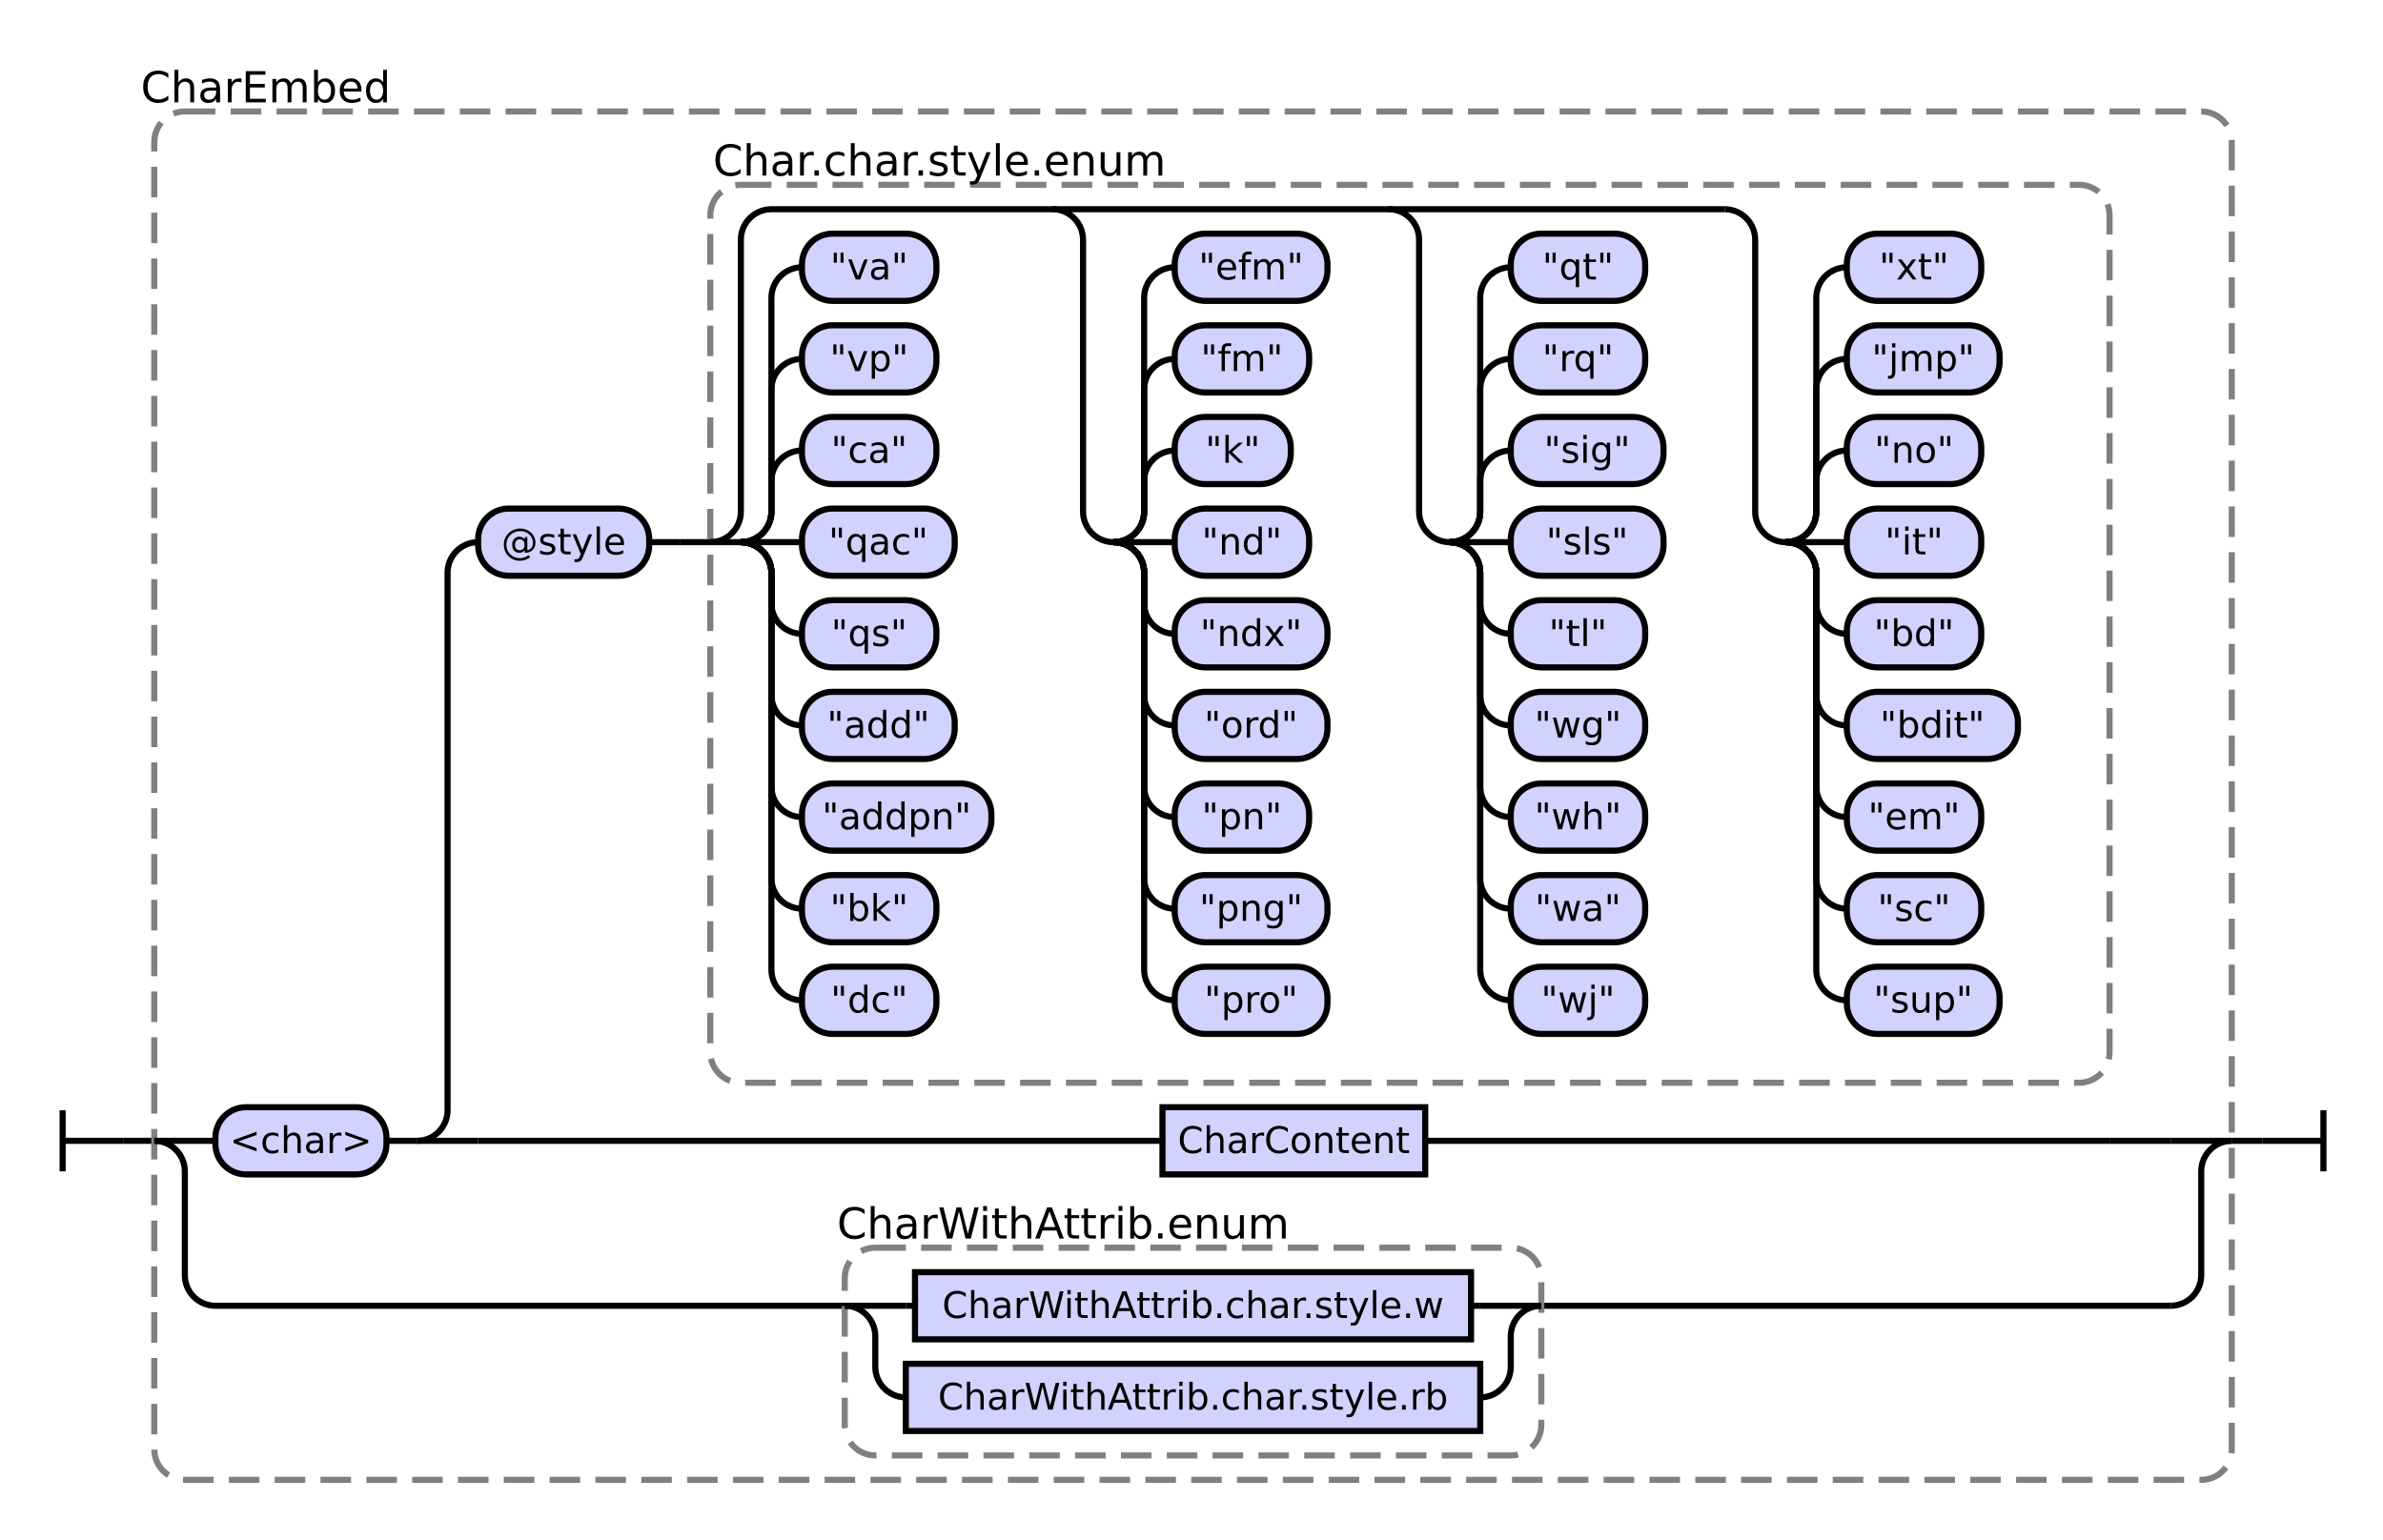
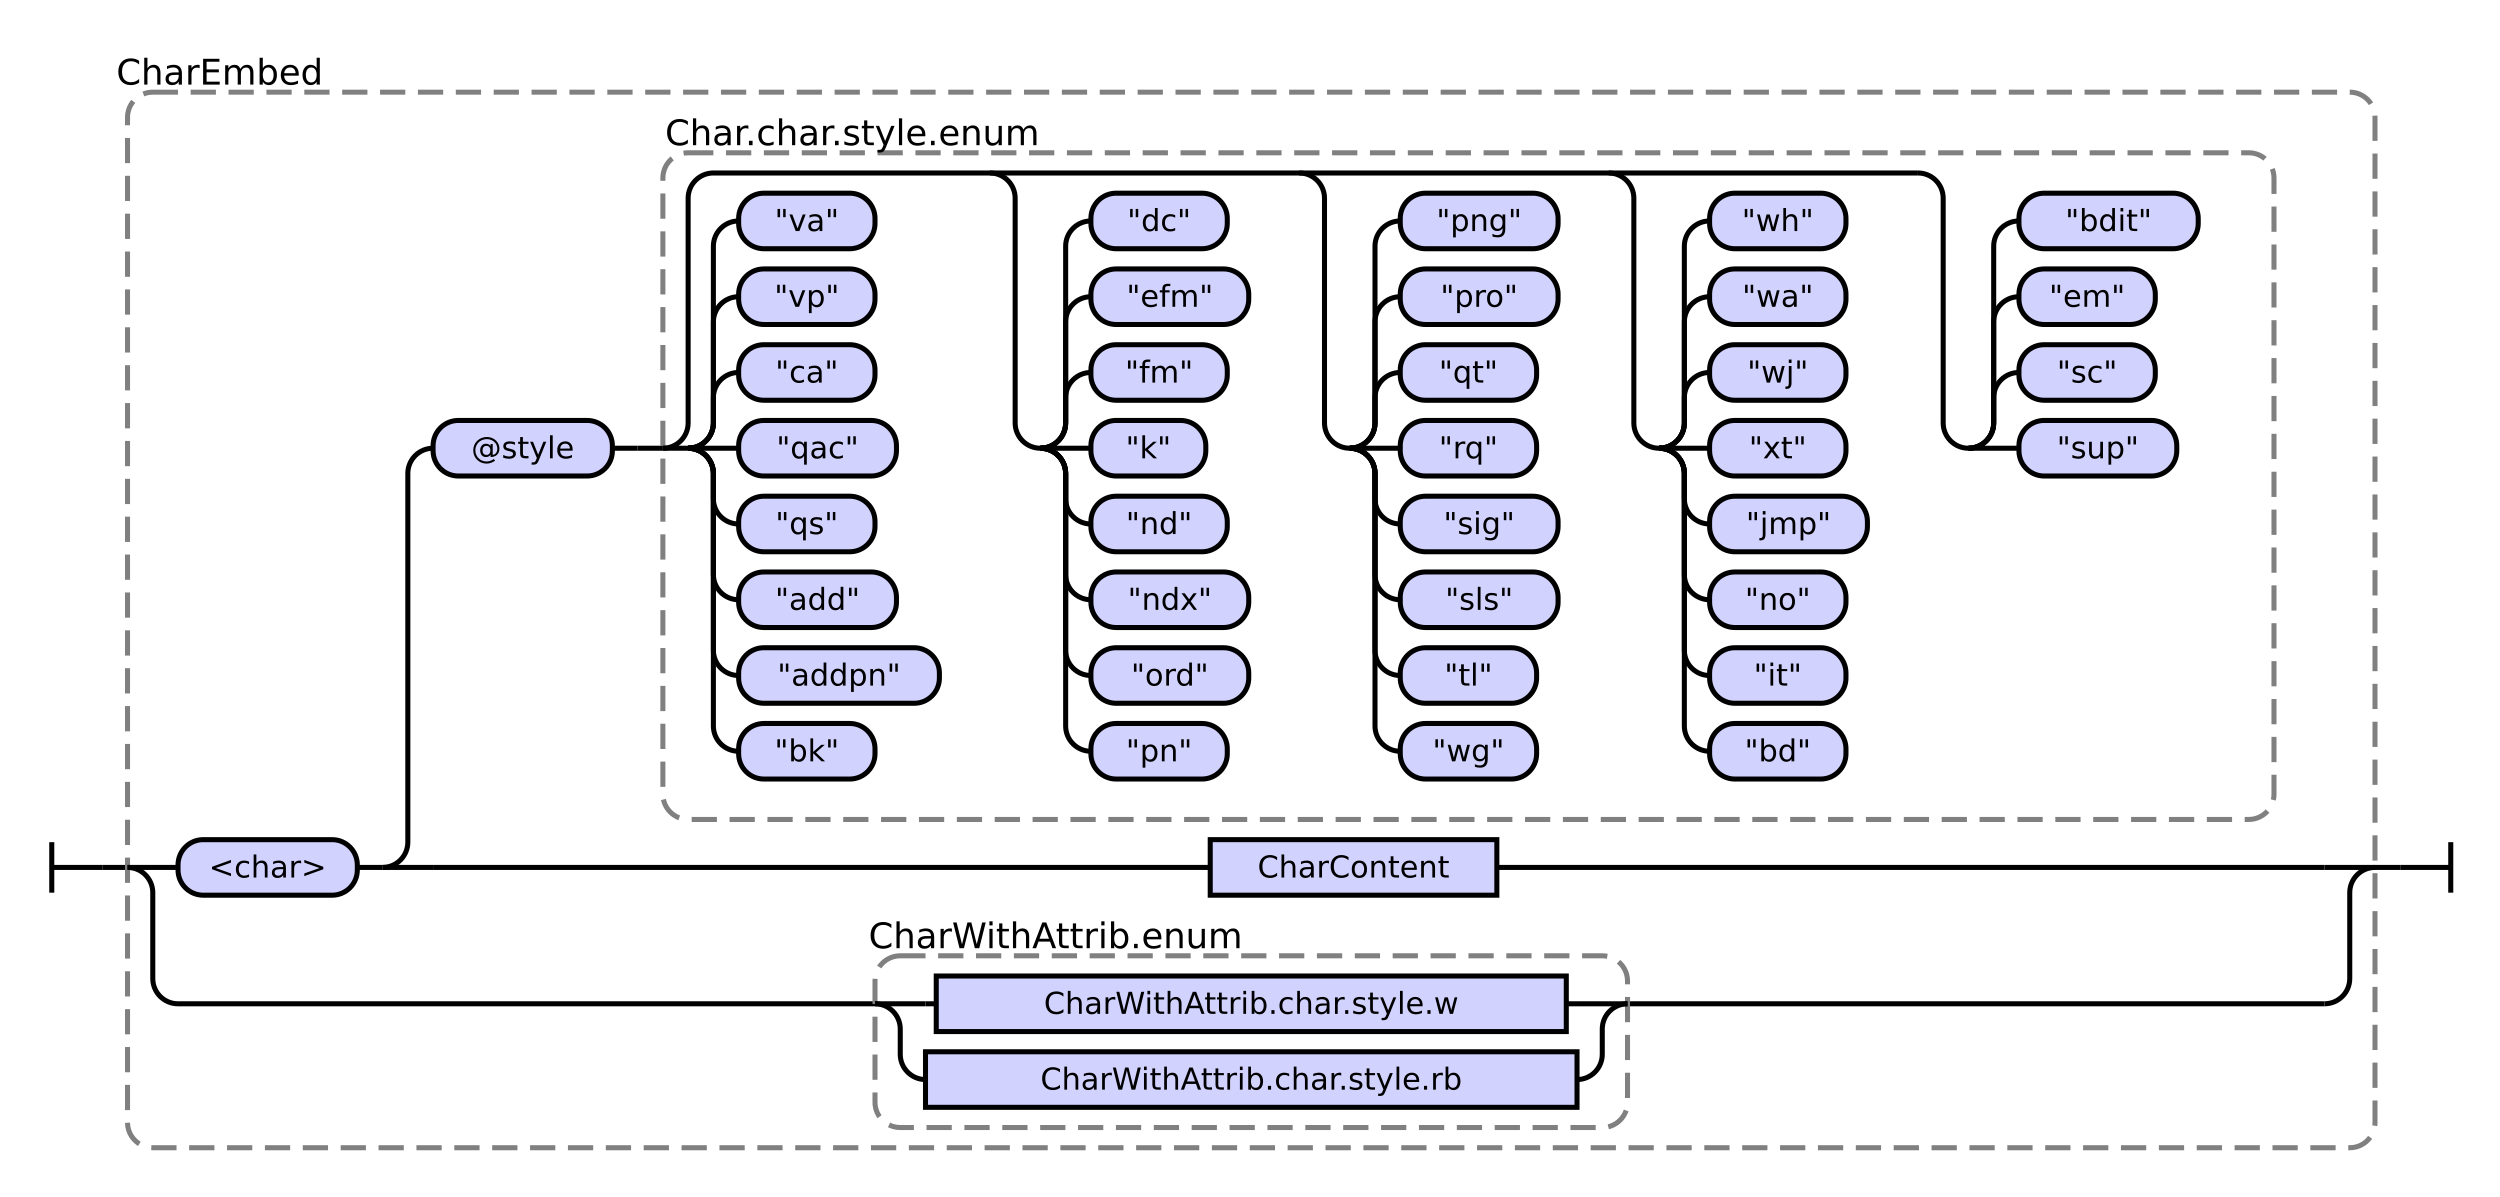
- <svg xmlns="http://www.w3.org/2000/svg" class="railroad-diagram" height="504" viewBox="0 0 780.0 504" width="780.0">
+ <svg xmlns="http://www.w3.org/2000/svg" class="railroad-diagram" height="474" viewBox="0 0 990.0 474" width="990.0">
  <g transform="translate(.5 .5)">
    <style>/*  */
    svg.railroad-diagram {
        background-color:hsl(30,20%,95%);
    }
    svg.railroad-diagram path {
        stroke-width: 2;
        stroke: black;
        fill: none;
    }
    svg.railroad-diagram text {
        font-size: 12px;
        text-anchor: middle;
        font-family: DejaVu Sans;
    }
    svg.railroad-diagram text.label {
        text-anchor:start;
    }
    svg.railroad-diagram text.comment {
        font-family: DejaVu Sans;
        font-size: 14px;
    }
    svg.railroad-diagram rect{
        stroke-width: 2;
        stroke:black;
        fill: rgb(210, 210, 255);
    }
    svg.railroad-diagram rect.group-box {
        stroke: gray;
        stroke-dasharray: 10 5;
        fill: none;
    }
    .terminal {
        font-family: DejaVu Sans;
    }

/*  */
</style>
    <g>
-       <path d="M 20 363 v 20 m 0 -10 h 20" />
+       <path d="M 20 333 v 20 m 0 -10 h 20" />
    </g>
-     <path d="M 40 373 h 10" />
+     <path d="M 40 343 h 10" />
    <g>
-       <path d="M 50 373 h 0.0" />
-       <path d="M 730.0 373 h 0.0" />
-       <rect class="group-box" height="448" rx="10" ry="10" width="680.0" x="50.0" y="36" />
+       <path d="M 50 343 h 0.0" />
+       <path d="M 940.0 343 h 0.0" />
+       <rect class="group-box" height="418" rx="10" ry="10" width="890.0" x="50.0" y="36" />
      <g>
-         <path d="M 50.0 373 h 0.0" />
-         <path d="M 730.0 373 h 0.0" />
-         <path d="M 50.0 373 h 20" />
+         <path d="M 50.0 343 h 0.0" />
+         <path d="M 940.0 343 h 0.0" />
+         <path d="M 50.0 343 h 20" />
        <g>
-           <path d="M 70.0 373 h 0.0" />
-           <path d="M 710.0 373 h 0.0" />
+           <path d="M 70.0 343 h 0.0" />
+           <path d="M 920.0 343 h 0.0" />
          <g class="terminal ">
-             <path d="M 70.0 373 h 0.0" />
-             <path d="M 126.0 373 h 0.0" />
-             <rect height="22" rx="10" ry="10" width="56.0" x="70.0" y="362" />
-             <text x="98.0" y="377">&lt;char&gt;</text>
+             <path d="M 70.0 343 h 0.0" />
+             <path d="M 141.0 343 h 0.0" />
+             <rect height="22" rx="10" ry="10" width="71.0" x="70.0" y="332" />
+             <text x="105.5" y="347">&lt;char&gt;</text>
          </g>
-           <path d="M 126.0 373 h 10" />
+           <path d="M 141.0 343 h 10" />
          <g>
-             <path d="M 136.0 373 h 0.0" />
-             <path d="M 710.0 373 h 0.0" />
-             <path d="M 136.0 373 a 10 10 0 0 0 10 -10 v -176 a 10 10 0 0 1 10 -10" />
+             <path d="M 151.0 343 h 0.0" />
+             <path d="M 920.0 343 h 0.0" />
+             <path d="M 151.0 343 a 10 10 0 0 0 10 -10 v -146 a 10 10 0 0 1 10 -10" />
            <g>
-               <path d="M 156.0 177 h 0.0" />
-               <path d="M 690.0 177 h 0.0" />
+               <path d="M 171.0 177 h 0.0" />
+               <path d="M 900.0 177 h 0.0" />
              <g class="terminal ">
-                 <path d="M 156.0 177 h 0.0" />
-                 <path d="M 212.0 177 h 0.0" />
-                 <rect height="22" rx="10" ry="10" width="56.0" x="156.0" y="166" />
-                 <text x="184.0" y="181">@style</text>
+                 <path d="M 171.0 177 h 0.0" />
+                 <path d="M 242.0 177 h 0.0" />
+                 <rect height="22" rx="10" ry="10" width="71.0" x="171.0" y="166" />
+                 <text x="206.5" y="181">@style</text>
              </g>
-               <path d="M 212.0 177 h 10" />
-               <path d="M 222.0 177 h 10" />
+               <path d="M 242.0 177 h 10" />
+               <path d="M 252.0 177 h 10" />
              <g>
-                 <path d="M 232.0 177 h 0.0" />
-                 <path d="M 690.0 177 h 0.0" />
-                 <rect class="group-box" height="294" rx="10" ry="10" width="458.0" x="232.0" y="60" />
+                 <path d="M 262.0 177 h 0.0" />
+                 <path d="M 900.0 177 h 0.0" />
+                 <rect class="group-box" height="264" rx="10" ry="10" width="638.0" x="262.0" y="60" />
                <g>
-                   <path d="M 232.0 177 h 0.0" />
-                   <path d="M 690.0 177 h 0.0" />
-                   <path d="M 232.0 177 a 10 10 0 0 0 10 -10 v -89 a 10 10 0 0 1 10 -10 h 312.0" />
-                   <path d="M 232.0 177 h 10" />
+                   <path d="M 262.0 177 h 0.0" />
+                   <path d="M 900.0 177 h 0.0" />
+                   <path d="M 262.0 177 a 10 10 0 0 0 10 -10 v -89 a 10 10 0 0 1 10 -10 h 477.0" />
+                   <path d="M 262.0 177 h 10" />
                  <g>
-                     <path d="M 242.0 177 h 0.0" />
-                     <path d="M 344.0 177 h 0.0" />
-                     <path d="M 242.0 177 a 10 10 0 0 0 10 -10 v -10 a 10 10 0 0 1 10 -10" />
-                     <g class="terminal ">
-                       <path d="M 262.0 147 h 0.0" />
-                       <path d="M 306.0 147 h 0.0" />
-                       <rect height="22" rx="10" ry="10" width="44.0" x="262.0" y="136" />
-                       <text x="284.0" y="151">"ca"</text>
-                     </g>
-                     <path d="M 242.0 177 a 10 10 0 0 0 10 -10 v -40 a 10 10 0 0 1 10 -10" />
-                     <g class="terminal ">
-                       <path d="M 262.0 117 h 0.0" />
-                       <path d="M 306.0 117 h 0.0" />
-                       <rect height="22" rx="10" ry="10" width="44.0" x="262.0" y="106" />
-                       <text x="284.0" y="121">"vp"</text>
-                     </g>
-                     <path d="M 242.0 177 a 10 10 0 0 0 10 -10 v -70 a 10 10 0 0 1 10 -10" />
-                     <g class="terminal ">
-                       <path d="M 262.0 87 h 0.0" />
-                       <path d="M 306.0 87 h 0.0" />
-                       <rect height="22" rx="10" ry="10" width="44.0" x="262.0" y="76" />
-                       <text x="284.0" y="91">"va"</text>
-                     </g>
-                     <path d="M 242.0 177 h 20" />
-                     <g class="terminal ">
-                       <path d="M 262.0 177 h 0.0" />
-                       <path d="M 312.0 177 h 0.0" />
-                       <rect height="22" rx="10" ry="10" width="50.0" x="262.0" y="166" />
-                       <text x="287.0" y="181">"qac"</text>
-                     </g>
-                     <path d="M 242.0 177 a 10 10 0 0 1 10 10 v 10 a 10 10 0 0 0 10 10" />
-                     <g class="terminal ">
-                       <path d="M 262.0 207 h 0.0" />
-                       <path d="M 306.0 207 h 0.0" />
-                       <rect height="22" rx="10" ry="10" width="44.0" x="262.0" y="196" />
-                       <text x="284.0" y="211">"qs"</text>
-                     </g>
-                     <path d="M 242.0 177 a 10 10 0 0 1 10 10 v 40 a 10 10 0 0 0 10 10" />
-                     <g class="terminal ">
-                       <path d="M 262.0 237 h 0.0" />
-                       <path d="M 312.0 237 h 0.0" />
-                       <rect height="22" rx="10" ry="10" width="50.0" x="262.0" y="226" />
-                       <text x="287.0" y="241">"add"</text>
-                     </g>
-                     <path d="M 242.0 177 a 10 10 0 0 1 10 10 v 70 a 10 10 0 0 0 10 10" />
-                     <g class="terminal ">
-                       <path d="M 262.0 267 h 0.0" />
-                       <path d="M 324.0 267 h 0.0" />
-                       <rect height="22" rx="10" ry="10" width="62.0" x="262.0" y="256" />
-                       <text x="293.0" y="271">"addpn"</text>
-                     </g>
-                     <path d="M 242.0 177 a 10 10 0 0 1 10 10 v 100 a 10 10 0 0 0 10 10" />
-                     <g class="terminal ">
-                       <path d="M 262.0 297 h 0.0" />
-                       <path d="M 306.0 297 h 0.0" />
-                       <rect height="22" rx="10" ry="10" width="44.0" x="262.0" y="286" />
-                       <text x="284.0" y="301">"bk"</text>
-                     </g>
-                     <path d="M 242.0 177 a 10 10 0 0 1 10 10 v 130 a 10 10 0 0 0 10 10" />
-                     <g class="terminal ">
-                       <path d="M 262.0 327 h 0.0" />
-                       <path d="M 306.0 327 h 0.0" />
-                       <rect height="22" rx="10" ry="10" width="44.0" x="262.0" y="316" />
-                       <text x="284.0" y="331">"dc"</text>
+                     <path d="M 272.0 177 h 0.0" />
+                     <path d="M 272.0 177 a 10 10 0 0 0 10 -10 v -10 a 10 10 0 0 1 10 -10" />
+                     <g class="terminal ">
+                       <path d="M 292.0 147 h 0.0" />
+                       <path d="M 346.0 147 h 0.0" />
+                       <rect height="22" rx="10" ry="10" width="54.0" x="292.0" y="136" />
+                       <text x="319.0" y="151">"ca"</text>
+                     </g>
+                     <path d="M 272.0 177 a 10 10 0 0 0 10 -10 v -40 a 10 10 0 0 1 10 -10" />
+                     <g class="terminal ">
+                       <path d="M 292.0 117 h 0.0" />
+                       <path d="M 346.0 117 h 0.0" />
+                       <rect height="22" rx="10" ry="10" width="54.0" x="292.0" y="106" />
+                       <text x="319.0" y="121">"vp"</text>
+                     </g>
+                     <path d="M 272.0 177 a 10 10 0 0 0 10 -10 v -70 a 10 10 0 0 1 10 -10" />
+                     <g class="terminal ">
+                       <path d="M 292.0 87 h 0.0" />
+                       <path d="M 346.0 87 h 0.0" />
+                       <rect height="22" rx="10" ry="10" width="54.0" x="292.0" y="76" />
+                       <text x="319.0" y="91">"va"</text>
+                     </g>
+                     <path d="M 272.0 177 h 20" />
+                     <g class="terminal ">
+                       <path d="M 292.0 177 h 0.0" />
+                       <path d="M 354.5 177 h 0.0" />
+                       <rect height="22" rx="10" ry="10" width="62.5" x="292.0" y="166" />
+                       <text x="323.25" y="181">"qac"</text>
+                     </g>
+                     <path d="M 272.0 177 a 10 10 0 0 1 10 10 v 10 a 10 10 0 0 0 10 10" />
+                     <g class="terminal ">
+                       <path d="M 292.0 207 h 0.0" />
+                       <path d="M 346.0 207 h 0.0" />
+                       <rect height="22" rx="10" ry="10" width="54.0" x="292.0" y="196" />
+                       <text x="319.0" y="211">"qs"</text>
+                     </g>
+                     <path d="M 272.0 177 a 10 10 0 0 1 10 10 v 40 a 10 10 0 0 0 10 10" />
+                     <g class="terminal ">
+                       <path d="M 292.0 237 h 0.0" />
+                       <path d="M 354.5 237 h 0.0" />
+                       <rect height="22" rx="10" ry="10" width="62.5" x="292.0" y="226" />
+                       <text x="323.25" y="241">"add"</text>
+                     </g>
+                     <path d="M 272.0 177 a 10 10 0 0 1 10 10 v 70 a 10 10 0 0 0 10 10" />
+                     <g class="terminal ">
+                       <path d="M 292.0 267 h 0.0" />
+                       <path d="M 371.5 267 h 0.0" />
+                       <rect height="22" rx="10" ry="10" width="79.5" x="292.0" y="256" />
+                       <text x="331.75" y="271">"addpn"</text>
+                     </g>
+                     <path d="M 272.0 177 a 10 10 0 0 1 10 10 v 100 a 10 10 0 0 0 10 10" />
+                     <g class="terminal ">
+                       <path d="M 292.0 297 h 0.0" />
+                       <path d="M 346.0 297 h 0.0" />
+                       <rect height="22" rx="10" ry="10" width="54.0" x="292.0" y="286" />
+                       <text x="319.0" y="301">"bk"</text>
                    </g>
                  </g>
-                   <path d="M 344.0 68 a 10 10 0 0 1 10 10 v 89 a 10 10 0 0 0 10 10" />
+                   <path d="M 391.5 68 a 10 10 0 0 1 10 10 v 89 a 10 10 0 0 0 10 10" />
                  <g>
-                     <path d="M 364.0 177 h 0.0" />
-                     <path d="M 454.0 177 h 0.0" />
-                     <path d="M 364.0 177 a 10 10 0 0 0 10 -10 v -10 a 10 10 0 0 1 10 -10" />
-                     <g class="terminal ">
-                       <path d="M 384.0 147 h 0.0" />
-                       <path d="M 422.0 147 h 0.0" />
-                       <rect height="22" rx="10" ry="10" width="38.0" x="384.0" y="136" />
-                       <text x="403.0" y="151">"k"</text>
-                     </g>
-                     <path d="M 364.0 177 a 10 10 0 0 0 10 -10 v -40 a 10 10 0 0 1 10 -10" />
-                     <g class="terminal ">
-                       <path d="M 384.0 117 h 0.0" />
-                       <path d="M 428.0 117 h 0.0" />
-                       <rect height="22" rx="10" ry="10" width="44.0" x="384.0" y="106" />
-                       <text x="406.0" y="121">"fm"</text>
-                     </g>
-                     <path d="M 364.0 177 a 10 10 0 0 0 10 -10 v -70 a 10 10 0 0 1 10 -10" />
-                     <g class="terminal ">
-                       <path d="M 384.0 87 h 0.0" />
-                       <path d="M 434.0 87 h 0.0" />
-                       <rect height="22" rx="10" ry="10" width="50.0" x="384.0" y="76" />
-                       <text x="409.0" y="91">"efm"</text>
-                     </g>
-                     <path d="M 364.0 177 h 20" />
-                     <g class="terminal ">
-                       <path d="M 384.0 177 h 0.0" />
-                       <path d="M 428.0 177 h 0.0" />
-                       <rect height="22" rx="10" ry="10" width="44.0" x="384.0" y="166" />
-                       <text x="406.0" y="181">"nd"</text>
-                     </g>
-                     <path d="M 364.0 177 a 10 10 0 0 1 10 10 v 10 a 10 10 0 0 0 10 10" />
-                     <g class="terminal ">
-                       <path d="M 384.0 207 h 0.0" />
-                       <path d="M 434.0 207 h 0.0" />
-                       <rect height="22" rx="10" ry="10" width="50.0" x="384.0" y="196" />
-                       <text x="409.0" y="211">"ndx"</text>
-                     </g>
-                     <path d="M 364.0 177 a 10 10 0 0 1 10 10 v 40 a 10 10 0 0 0 10 10" />
-                     <g class="terminal ">
-                       <path d="M 384.0 237 h 0.0" />
-                       <path d="M 434.0 237 h 0.0" />
-                       <rect height="22" rx="10" ry="10" width="50.0" x="384.0" y="226" />
-                       <text x="409.0" y="241">"ord"</text>
-                     </g>
-                     <path d="M 364.0 177 a 10 10 0 0 1 10 10 v 70 a 10 10 0 0 0 10 10" />
-                     <g class="terminal ">
-                       <path d="M 384.0 267 h 0.0" />
-                       <path d="M 428.0 267 h 0.0" />
-                       <rect height="22" rx="10" ry="10" width="44.0" x="384.0" y="256" />
-                       <text x="406.0" y="271">"pn"</text>
-                     </g>
-                     <path d="M 364.0 177 a 10 10 0 0 1 10 10 v 100 a 10 10 0 0 0 10 10" />
-                     <g class="terminal ">
-                       <path d="M 384.0 297 h 0.0" />
-                       <path d="M 434.0 297 h 0.0" />
-                       <rect height="22" rx="10" ry="10" width="50.0" x="384.0" y="286" />
-                       <text x="409.0" y="301">"png"</text>
-                     </g>
-                     <path d="M 364.0 177 a 10 10 0 0 1 10 10 v 130 a 10 10 0 0 0 10 10" />
-                     <g class="terminal ">
-                       <path d="M 384.0 327 h 0.0" />
-                       <path d="M 434.0 327 h 0.0" />
-                       <rect height="22" rx="10" ry="10" width="50.0" x="384.0" y="316" />
-                       <text x="409.0" y="331">"pro"</text>
+                     <path d="M 411.5 177 h 0.0" />
+                     <path d="M 411.5 177 a 10 10 0 0 0 10 -10 v -10 a 10 10 0 0 1 10 -10" />
+                     <g class="terminal ">
+                       <path d="M 431.5 147 h 0.0" />
+                       <path d="M 485.5 147 h 0.0" />
+                       <rect height="22" rx="10" ry="10" width="54.0" x="431.5" y="136" />
+                       <text x="458.5" y="151">"fm"</text>
+                     </g>
+                     <path d="M 411.5 177 a 10 10 0 0 0 10 -10 v -40 a 10 10 0 0 1 10 -10" />
+                     <g class="terminal ">
+                       <path d="M 431.5 117 h 0.0" />
+                       <path d="M 494.0 117 h 0.0" />
+                       <rect height="22" rx="10" ry="10" width="62.5" x="431.5" y="106" />
+                       <text x="462.75" y="121">"efm"</text>
+                     </g>
+                     <path d="M 411.5 177 a 10 10 0 0 0 10 -10 v -70 a 10 10 0 0 1 10 -10" />
+                     <g class="terminal ">
+                       <path d="M 431.5 87 h 0.0" />
+                       <path d="M 485.5 87 h 0.0" />
+                       <rect height="22" rx="10" ry="10" width="54.0" x="431.5" y="76" />
+                       <text x="458.5" y="91">"dc"</text>
+                     </g>
+                     <path d="M 411.5 177 h 20" />
+                     <g class="terminal ">
+                       <path d="M 431.5 177 h 0.0" />
+                       <path d="M 477.0 177 h 0.0" />
+                       <rect height="22" rx="10" ry="10" width="45.5" x="431.5" y="166" />
+                       <text x="454.25" y="181">"k"</text>
+                     </g>
+                     <path d="M 411.5 177 a 10 10 0 0 1 10 10 v 10 a 10 10 0 0 0 10 10" />
+                     <g class="terminal ">
+                       <path d="M 431.5 207 h 0.0" />
+                       <path d="M 485.5 207 h 0.0" />
+                       <rect height="22" rx="10" ry="10" width="54.0" x="431.5" y="196" />
+                       <text x="458.5" y="211">"nd"</text>
+                     </g>
+                     <path d="M 411.5 177 a 10 10 0 0 1 10 10 v 40 a 10 10 0 0 0 10 10" />
+                     <g class="terminal ">
+                       <path d="M 431.5 237 h 0.0" />
+                       <path d="M 494.0 237 h 0.0" />
+                       <rect height="22" rx="10" ry="10" width="62.5" x="431.5" y="226" />
+                       <text x="462.75" y="241">"ndx"</text>
+                     </g>
+                     <path d="M 411.5 177 a 10 10 0 0 1 10 10 v 70 a 10 10 0 0 0 10 10" />
+                     <g class="terminal ">
+                       <path d="M 431.5 267 h 0.0" />
+                       <path d="M 494.0 267 h 0.0" />
+                       <rect height="22" rx="10" ry="10" width="62.5" x="431.5" y="256" />
+                       <text x="462.75" y="271">"ord"</text>
+                     </g>
+                     <path d="M 411.5 177 a 10 10 0 0 1 10 10 v 100 a 10 10 0 0 0 10 10" />
+                     <g class="terminal ">
+                       <path d="M 431.5 297 h 0.0" />
+                       <path d="M 485.5 297 h 0.0" />
+                       <rect height="22" rx="10" ry="10" width="54.0" x="431.5" y="286" />
+                       <text x="458.5" y="301">"pn"</text>
                    </g>
                  </g>
-                   <path d="M 454.0 68 a 10 10 0 0 1 10 10 v 89 a 10 10 0 0 0 10 10" />
+                   <path d="M 514.0 68 a 10 10 0 0 1 10 10 v 89 a 10 10 0 0 0 10 10" />
                  <g>
-                     <path d="M 474.0 177 h 0.0" />
-                     <path d="M 564.0 177 h 0.0" />
-                     <path d="M 474.0 177 a 10 10 0 0 0 10 -10 v -10 a 10 10 0 0 1 10 -10" />
-                     <g class="terminal ">
-                       <path d="M 494.0 147 h 0.0" />
-                       <path d="M 544.0 147 h 0.0" />
-                       <rect height="22" rx="10" ry="10" width="50.0" x="494.0" y="136" />
-                       <text x="519.0" y="151">"sig"</text>
-                     </g>
-                     <path d="M 474.0 177 a 10 10 0 0 0 10 -10 v -40 a 10 10 0 0 1 10 -10" />
-                     <g class="terminal ">
-                       <path d="M 494.0 117 h 0.0" />
-                       <path d="M 538.0 117 h 0.0" />
-                       <rect height="22" rx="10" ry="10" width="44.0" x="494.0" y="106" />
-                       <text x="516.0" y="121">"rq"</text>
-                     </g>
-                     <path d="M 474.0 177 a 10 10 0 0 0 10 -10 v -70 a 10 10 0 0 1 10 -10" />
-                     <g class="terminal ">
-                       <path d="M 494.0 87 h 0.0" />
-                       <path d="M 538.0 87 h 0.0" />
-                       <rect height="22" rx="10" ry="10" width="44.0" x="494.0" y="76" />
-                       <text x="516.0" y="91">"qt"</text>
-                     </g>
-                     <path d="M 474.0 177 h 20" />
-                     <g class="terminal ">
-                       <path d="M 494.0 177 h 0.0" />
-                       <path d="M 544.0 177 h 0.0" />
-                       <rect height="22" rx="10" ry="10" width="50.0" x="494.0" y="166" />
-                       <text x="519.0" y="181">"sls"</text>
-                     </g>
-                     <path d="M 474.0 177 a 10 10 0 0 1 10 10 v 10 a 10 10 0 0 0 10 10" />
-                     <g class="terminal ">
-                       <path d="M 494.0 207 h 0.0" />
-                       <path d="M 538.0 207 h 0.0" />
-                       <rect height="22" rx="10" ry="10" width="44.0" x="494.0" y="196" />
-                       <text x="516.0" y="211">"tl"</text>
-                     </g>
-                     <path d="M 474.0 177 a 10 10 0 0 1 10 10 v 40 a 10 10 0 0 0 10 10" />
-                     <g class="terminal ">
-                       <path d="M 494.0 237 h 0.0" />
-                       <path d="M 538.0 237 h 0.0" />
-                       <rect height="22" rx="10" ry="10" width="44.0" x="494.0" y="226" />
-                       <text x="516.0" y="241">"wg"</text>
-                     </g>
-                     <path d="M 474.0 177 a 10 10 0 0 1 10 10 v 70 a 10 10 0 0 0 10 10" />
-                     <g class="terminal ">
-                       <path d="M 494.0 267 h 0.0" />
-                       <path d="M 538.0 267 h 0.0" />
-                       <rect height="22" rx="10" ry="10" width="44.0" x="494.0" y="256" />
-                       <text x="516.0" y="271">"wh"</text>
-                     </g>
-                     <path d="M 474.0 177 a 10 10 0 0 1 10 10 v 100 a 10 10 0 0 0 10 10" />
-                     <g class="terminal ">
-                       <path d="M 494.0 297 h 0.0" />
-                       <path d="M 538.0 297 h 0.0" />
-                       <rect height="22" rx="10" ry="10" width="44.0" x="494.0" y="286" />
-                       <text x="516.0" y="301">"wa"</text>
-                     </g>
-                     <path d="M 474.0 177 a 10 10 0 0 1 10 10 v 130 a 10 10 0 0 0 10 10" />
-                     <g class="terminal ">
-                       <path d="M 494.0 327 h 0.0" />
-                       <path d="M 538.0 327 h 0.0" />
-                       <rect height="22" rx="10" ry="10" width="44.0" x="494.0" y="316" />
-                       <text x="516.0" y="331">"wj"</text>
+                     <path d="M 534.0 177 h 0.0" />
+                     <path d="M 534.0 177 a 10 10 0 0 0 10 -10 v -10 a 10 10 0 0 1 10 -10" />
+                     <g class="terminal ">
+                       <path d="M 554.0 147 h 0.0" />
+                       <path d="M 608.0 147 h 0.0" />
+                       <rect height="22" rx="10" ry="10" width="54.0" x="554.0" y="136" />
+                       <text x="581.0" y="151">"qt"</text>
+                     </g>
+                     <path d="M 534.0 177 a 10 10 0 0 0 10 -10 v -40 a 10 10 0 0 1 10 -10" />
+                     <g class="terminal ">
+                       <path d="M 554.0 117 h 0.0" />
+                       <path d="M 616.5 117 h 0.0" />
+                       <rect height="22" rx="10" ry="10" width="62.5" x="554.0" y="106" />
+                       <text x="585.25" y="121">"pro"</text>
+                     </g>
+                     <path d="M 534.0 177 a 10 10 0 0 0 10 -10 v -70 a 10 10 0 0 1 10 -10" />
+                     <g class="terminal ">
+                       <path d="M 554.0 87 h 0.0" />
+                       <path d="M 616.5 87 h 0.0" />
+                       <rect height="22" rx="10" ry="10" width="62.5" x="554.0" y="76" />
+                       <text x="585.25" y="91">"png"</text>
+                     </g>
+                     <path d="M 534.0 177 h 20" />
+                     <g class="terminal ">
+                       <path d="M 554.0 177 h 0.0" />
+                       <path d="M 608.0 177 h 0.0" />
+                       <rect height="22" rx="10" ry="10" width="54.0" x="554.0" y="166" />
+                       <text x="581.0" y="181">"rq"</text>
+                     </g>
+                     <path d="M 534.0 177 a 10 10 0 0 1 10 10 v 10 a 10 10 0 0 0 10 10" />
+                     <g class="terminal ">
+                       <path d="M 554.0 207 h 0.0" />
+                       <path d="M 616.5 207 h 0.0" />
+                       <rect height="22" rx="10" ry="10" width="62.5" x="554.0" y="196" />
+                       <text x="585.25" y="211">"sig"</text>
+                     </g>
+                     <path d="M 534.0 177 a 10 10 0 0 1 10 10 v 40 a 10 10 0 0 0 10 10" />
+                     <g class="terminal ">
+                       <path d="M 554.0 237 h 0.0" />
+                       <path d="M 616.5 237 h 0.0" />
+                       <rect height="22" rx="10" ry="10" width="62.5" x="554.0" y="226" />
+                       <text x="585.25" y="241">"sls"</text>
+                     </g>
+                     <path d="M 534.0 177 a 10 10 0 0 1 10 10 v 70 a 10 10 0 0 0 10 10" />
+                     <g class="terminal ">
+                       <path d="M 554.0 267 h 0.0" />
+                       <path d="M 608.0 267 h 0.0" />
+                       <rect height="22" rx="10" ry="10" width="54.0" x="554.0" y="256" />
+                       <text x="581.0" y="271">"tl"</text>
+                     </g>
+                     <path d="M 534.0 177 a 10 10 0 0 1 10 10 v 100 a 10 10 0 0 0 10 10" />
+                     <g class="terminal ">
+                       <path d="M 554.0 297 h 0.0" />
+                       <path d="M 608.0 297 h 0.0" />
+                       <rect height="22" rx="10" ry="10" width="54.0" x="554.0" y="286" />
+                       <text x="581.0" y="301">"wg"</text>
                    </g>
                  </g>
-                   <path d="M 564.0 68 a 10 10 0 0 1 10 10 v 89 a 10 10 0 0 0 10 10" />
+                   <path d="M 636.5 68 a 10 10 0 0 1 10 10 v 89 a 10 10 0 0 0 10 10" />
                  <g>
-                     <path d="M 584.0 177 h 0.0" />
-                     <path d="M 680.0 177 h 0.0" />
-                     <path d="M 584.0 177 a 10 10 0 0 0 10 -10 v -10 a 10 10 0 0 1 10 -10" />
-                     <g class="terminal ">
-                       <path d="M 604.0 147 h 0.0" />
-                       <path d="M 648.0 147 h 0.0" />
-                       <rect height="22" rx="10" ry="10" width="44.0" x="604.0" y="136" />
-                       <text x="626.0" y="151">"no"</text>
-                     </g>
-                     <path d="M 584.0 177 a 10 10 0 0 0 10 -10 v -40 a 10 10 0 0 1 10 -10" />
-                     <g class="terminal ">
-                       <path d="M 604.0 117 h 0.0" />
-                       <path d="M 654.0 117 h 0.0" />
-                       <rect height="22" rx="10" ry="10" width="50.0" x="604.0" y="106" />
-                       <text x="629.0" y="121">"jmp"</text>
-                     </g>
-                     <path d="M 584.0 177 a 10 10 0 0 0 10 -10 v -70 a 10 10 0 0 1 10 -10" />
-                     <g class="terminal ">
-                       <path d="M 604.0 87 h 0.0" />
-                       <path d="M 648.0 87 h 0.0" />
-                       <rect height="22" rx="10" ry="10" width="44.0" x="604.0" y="76" />
-                       <text x="626.0" y="91">"xt"</text>
-                     </g>
-                     <path d="M 584.0 177 h 20" />
-                     <g class="terminal ">
-                       <path d="M 604.0 177 h 0.0" />
-                       <path d="M 648.0 177 h 0.0" />
-                       <rect height="22" rx="10" ry="10" width="44.0" x="604.0" y="166" />
-                       <text x="626.0" y="181">"it"</text>
-                     </g>
-                     <path d="M 584.0 177 a 10 10 0 0 1 10 10 v 10 a 10 10 0 0 0 10 10" />
-                     <g class="terminal ">
-                       <path d="M 604.0 207 h 0.0" />
-                       <path d="M 648.0 207 h 0.0" />
-                       <rect height="22" rx="10" ry="10" width="44.0" x="604.0" y="196" />
-                       <text x="626.0" y="211">"bd"</text>
-                     </g>
-                     <path d="M 584.0 177 a 10 10 0 0 1 10 10 v 40 a 10 10 0 0 0 10 10" />
-                     <g class="terminal ">
-                       <path d="M 604.0 237 h 0.0" />
-                       <path d="M 660.0 237 h 0.0" />
-                       <rect height="22" rx="10" ry="10" width="56.0" x="604.0" y="226" />
-                       <text x="632.0" y="241">"bdit"</text>
-                     </g>
-                     <path d="M 584.0 177 a 10 10 0 0 1 10 10 v 70 a 10 10 0 0 0 10 10" />
-                     <g class="terminal ">
-                       <path d="M 604.0 267 h 0.0" />
-                       <path d="M 648.0 267 h 0.0" />
-                       <rect height="22" rx="10" ry="10" width="44.0" x="604.0" y="256" />
-                       <text x="626.0" y="271">"em"</text>
-                     </g>
-                     <path d="M 584.0 177 a 10 10 0 0 1 10 10 v 100 a 10 10 0 0 0 10 10" />
-                     <g class="terminal ">
-                       <path d="M 604.0 297 h 0.0" />
-                       <path d="M 648.0 297 h 0.0" />
-                       <rect height="22" rx="10" ry="10" width="44.0" x="604.0" y="286" />
-                       <text x="626.0" y="301">"sc"</text>
-                     </g>
-                     <path d="M 584.0 177 a 10 10 0 0 1 10 10 v 130 a 10 10 0 0 0 10 10" />
-                     <g class="terminal ">
-                       <path d="M 604.0 327 h 0.0" />
-                       <path d="M 654.0 327 h 0.0" />
-                       <rect height="22" rx="10" ry="10" width="50.0" x="604.0" y="316" />
-                       <text x="629.0" y="331">"sup"</text>
+                     <path d="M 656.5 177 h 0.0" />
+                     <path d="M 656.5 177 a 10 10 0 0 0 10 -10 v -10 a 10 10 0 0 1 10 -10" />
+                     <g class="terminal ">
+                       <path d="M 676.5 147 h 0.0" />
+                       <path d="M 730.5 147 h 0.0" />
+                       <rect height="22" rx="10" ry="10" width="54.0" x="676.5" y="136" />
+                       <text x="703.5" y="151">"wj"</text>
+                     </g>
+                     <path d="M 656.5 177 a 10 10 0 0 0 10 -10 v -40 a 10 10 0 0 1 10 -10" />
+                     <g class="terminal ">
+                       <path d="M 676.5 117 h 0.0" />
+                       <path d="M 730.5 117 h 0.0" />
+                       <rect height="22" rx="10" ry="10" width="54.0" x="676.5" y="106" />
+                       <text x="703.5" y="121">"wa"</text>
+                     </g>
+                     <path d="M 656.5 177 a 10 10 0 0 0 10 -10 v -70 a 10 10 0 0 1 10 -10" />
+                     <g class="terminal ">
+                       <path d="M 676.5 87 h 0.0" />
+                       <path d="M 730.5 87 h 0.0" />
+                       <rect height="22" rx="10" ry="10" width="54.0" x="676.5" y="76" />
+                       <text x="703.5" y="91">"wh"</text>
+                     </g>
+                     <path d="M 656.5 177 h 20" />
+                     <g class="terminal ">
+                       <path d="M 676.5 177 h 0.0" />
+                       <path d="M 730.5 177 h 0.0" />
+                       <rect height="22" rx="10" ry="10" width="54.0" x="676.5" y="166" />
+                       <text x="703.5" y="181">"xt"</text>
+                     </g>
+                     <path d="M 656.5 177 a 10 10 0 0 1 10 10 v 10 a 10 10 0 0 0 10 10" />
+                     <g class="terminal ">
+                       <path d="M 676.5 207 h 0.0" />
+                       <path d="M 739.0 207 h 0.0" />
+                       <rect height="22" rx="10" ry="10" width="62.5" x="676.5" y="196" />
+                       <text x="707.75" y="211">"jmp"</text>
+                     </g>
+                     <path d="M 656.5 177 a 10 10 0 0 1 10 10 v 40 a 10 10 0 0 0 10 10" />
+                     <g class="terminal ">
+                       <path d="M 676.5 237 h 0.0" />
+                       <path d="M 730.5 237 h 0.0" />
+                       <rect height="22" rx="10" ry="10" width="54.0" x="676.5" y="226" />
+                       <text x="703.5" y="241">"no"</text>
+                     </g>
+                     <path d="M 656.5 177 a 10 10 0 0 1 10 10 v 70 a 10 10 0 0 0 10 10" />
+                     <g class="terminal ">
+                       <path d="M 676.5 267 h 0.0" />
+                       <path d="M 730.5 267 h 0.0" />
+                       <rect height="22" rx="10" ry="10" width="54.0" x="676.5" y="256" />
+                       <text x="703.5" y="271">"it"</text>
+                     </g>
+                     <path d="M 656.5 177 a 10 10 0 0 1 10 10 v 100 a 10 10 0 0 0 10 10" />
+                     <g class="terminal ">
+                       <path d="M 676.5 297 h 0.0" />
+                       <path d="M 730.5 297 h 0.0" />
+                       <rect height="22" rx="10" ry="10" width="54.0" x="676.5" y="286" />
+                       <text x="703.5" y="301">"bd"</text>
+                     </g>
+                   </g>
+                   <path d="M 759.0 68 a 10 10 0 0 1 10 10 v 89 a 10 10 0 0 0 10 10" />
+                   <g>
+                     <path d="M 779.0 177 h 0.0" />
+                     <path d="M 779.0 177 a 10 10 0 0 0 10 -10 v -10 a 10 10 0 0 1 10 -10" />
+                     <g class="terminal ">
+                       <path d="M 799.0 147 h 0.0" />
+                       <path d="M 853.0 147 h 0.0" />
+                       <rect height="22" rx="10" ry="10" width="54.0" x="799.0" y="136" />
+                       <text x="826.0" y="151">"sc"</text>
+                     </g>
+                     <path d="M 779.0 177 a 10 10 0 0 0 10 -10 v -40 a 10 10 0 0 1 10 -10" />
+                     <g class="terminal ">
+                       <path d="M 799.0 117 h 0.0" />
+                       <path d="M 853.0 117 h 0.0" />
+                       <rect height="22" rx="10" ry="10" width="54.0" x="799.0" y="106" />
+                       <text x="826.0" y="121">"em"</text>
+                     </g>
+                     <path d="M 779.0 177 a 10 10 0 0 0 10 -10 v -70 a 10 10 0 0 1 10 -10" />
+                     <g class="terminal ">
+                       <path d="M 799.0 87 h 0.0" />
+                       <path d="M 870.0 87 h 0.0" />
+                       <rect height="22" rx="10" ry="10" width="71.0" x="799.0" y="76" />
+                       <text x="834.5" y="91">"bdit"</text>
+                     </g>
+                     <path d="M 779.0 177 h 20" />
+                     <g class="terminal ">
+                       <path d="M 799.0 177 h 0.0" />
+                       <path d="M 861.5 177 h 0.0" />
+                       <rect height="22" rx="10" ry="10" width="62.5" x="799.0" y="166" />
+                       <text x="830.25" y="181">"sup"</text>
                    </g>
                  </g>
                </g>
                <g class="non-terminal ">
-                   <path d="M 232.0 52 h 0.0" />
-                   <path d="M 382.0 52 h 0.0" />
-                   <text class="comment" x="307.0" y="57">Char.char.style.enum</text>
+                   <path d="M 262.0 52 h 0.0" />
+                   <path d="M 412.0 52 h 0.0" />
+                   <text class="comment" x="337.0" y="57">Char.char.style.enum</text>
                </g>
              </g>
            </g>
-             <path d="M 136.0 373 h 20" />
+             <path d="M 151.0 343 h 20" />
            <g class="non-terminal ">
-               <path d="M 156.0 373 h 224.0" />
-               <path d="M 466.0 373 h 224.0" />
-               <rect height="22" width="86.0" x="380.0" y="362" />
-               <text x="423.0" y="377">CharContent</text>
+               <path d="M 171.0 343 h 307.75" />
+               <path d="M 592.25 343 h 307.75" />
+               <rect height="22" width="113.5" x="478.75" y="332" />
+               <text x="535.5" y="347">CharContent</text>
            </g>
-             <path d="M 690.0 373 h 20" />
+             <path d="M 900.0 343 h 20" />
          </g>
        </g>
-         <path d="M 710.0 373 h 20" />
-         <path d="M 50.0 373 a 10 10 0 0 1 10 10 v 34 a 10 10 0 0 0 10 10" />
+         <path d="M 920.0 343 h 20" />
+         <path d="M 50.0 343 a 10 10 0 0 1 10 10 v 34 a 10 10 0 0 0 10 10" />
        <g>
-           <path d="M 70.0 427 h 206.0" />
-           <path d="M 504.0 427 h 206.0" />
-           <rect class="group-box" height="68" rx="10" ry="10" width="228.0" x="276.0" y="408" />
+           <path d="M 70.0 397 h 276.0" />
+           <path d="M 644.0 397 h 276.0" />
+           <rect class="group-box" height="68" rx="10" ry="10" width="298.0" x="346.0" y="378" />
          <g>
-             <path d="M 276.0 427 h 0.0" />
-             <path d="M 504.0 427 h 0.0" />
-             <path d="M 276.0 427 h 20" />
+             <path d="M 346.0 397 h 0.0" />
+             <path d="M 644.0 397 h 0.0" />
+             <path d="M 346.0 397 h 20" />
            <g class="non-terminal ">
-               <path d="M 296.0 427 h 3.0" />
-               <path d="M 481.0 427 h 3.0" />
-               <rect height="22" width="182.0" x="299.0" y="416" />
-               <text x="390.0" y="431">CharWithAttrib.char.style.w</text>
+               <path d="M 366.0 397 h 4.25" />
+               <path d="M 619.75 397 h 4.25" />
+               <rect height="22" width="249.5" x="370.25" y="386" />
+               <text x="495.0" y="401">CharWithAttrib.char.style.w</text>
            </g>
-             <path d="M 484.0 427 h 20" />
-             <path d="M 276.0 427 a 10 10 0 0 1 10 10 v 10 a 10 10 0 0 0 10 10" />
+             <path d="M 624.0 397 h 20" />
+             <path d="M 346.0 397 a 10 10 0 0 1 10 10 v 10 a 10 10 0 0 0 10 10" />
            <g class="non-terminal ">
-               <path d="M 296.0 457 h 0.0" />
-               <path d="M 484.0 457 h 0.0" />
-               <rect height="22" width="188.0" x="296.0" y="446" />
-               <text x="390.0" y="461">CharWithAttrib.char.style.rb</text>
+               <path d="M 366.0 427 h 0.0" />
+               <path d="M 624.0 427 h 0.0" />
+               <rect height="22" width="258.0" x="366.0" y="416" />
+               <text x="495.0" y="431">CharWithAttrib.char.style.rb</text>
            </g>
-             <path d="M 484.0 457 a 10 10 0 0 0 10 -10 v -10 a 10 10 0 0 1 10 -10" />
+             <path d="M 624.0 427 a 10 10 0 0 0 10 -10 v -10 a 10 10 0 0 1 10 -10" />
          </g>
          <g class="non-terminal ">
-             <path d="M 276.0 400 h 0.0" />
-             <path d="M 419.0 400 h 0.0" />
-             <text class="comment" x="347.5" y="405">CharWithAttrib.enum</text>
+             <path d="M 346.0 370 h 0.0" />
+             <path d="M 489.0 370 h 0.0" />
+             <text class="comment" x="417.5" y="375">CharWithAttrib.enum</text>
          </g>
        </g>
-         <path d="M 710.0 427 a 10 10 0 0 0 10 -10 v -34 a 10 10 0 0 1 10 -10" />
+         <path d="M 920.0 397 a 10 10 0 0 0 10 -10 v -34 a 10 10 0 0 1 10 -10" />
      </g>
      <g class="non-terminal ">
        <path d="M 50.0 28 h 0.0" />
        <path d="M 123.0 28 h 0.0" />
        <text class="comment" x="86.5" y="33">CharEmbed</text>
      </g>
    </g>
-     <path d="M 730.0 373 h 10" />
-     <path d="M 740.0 373 h 20 m 0 -10 v 20" />
+     <path d="M 940.0 343 h 10" />
+     <path d="M 950.0 343 h 20 m 0 -10 v 20" />
  </g>
</svg>
